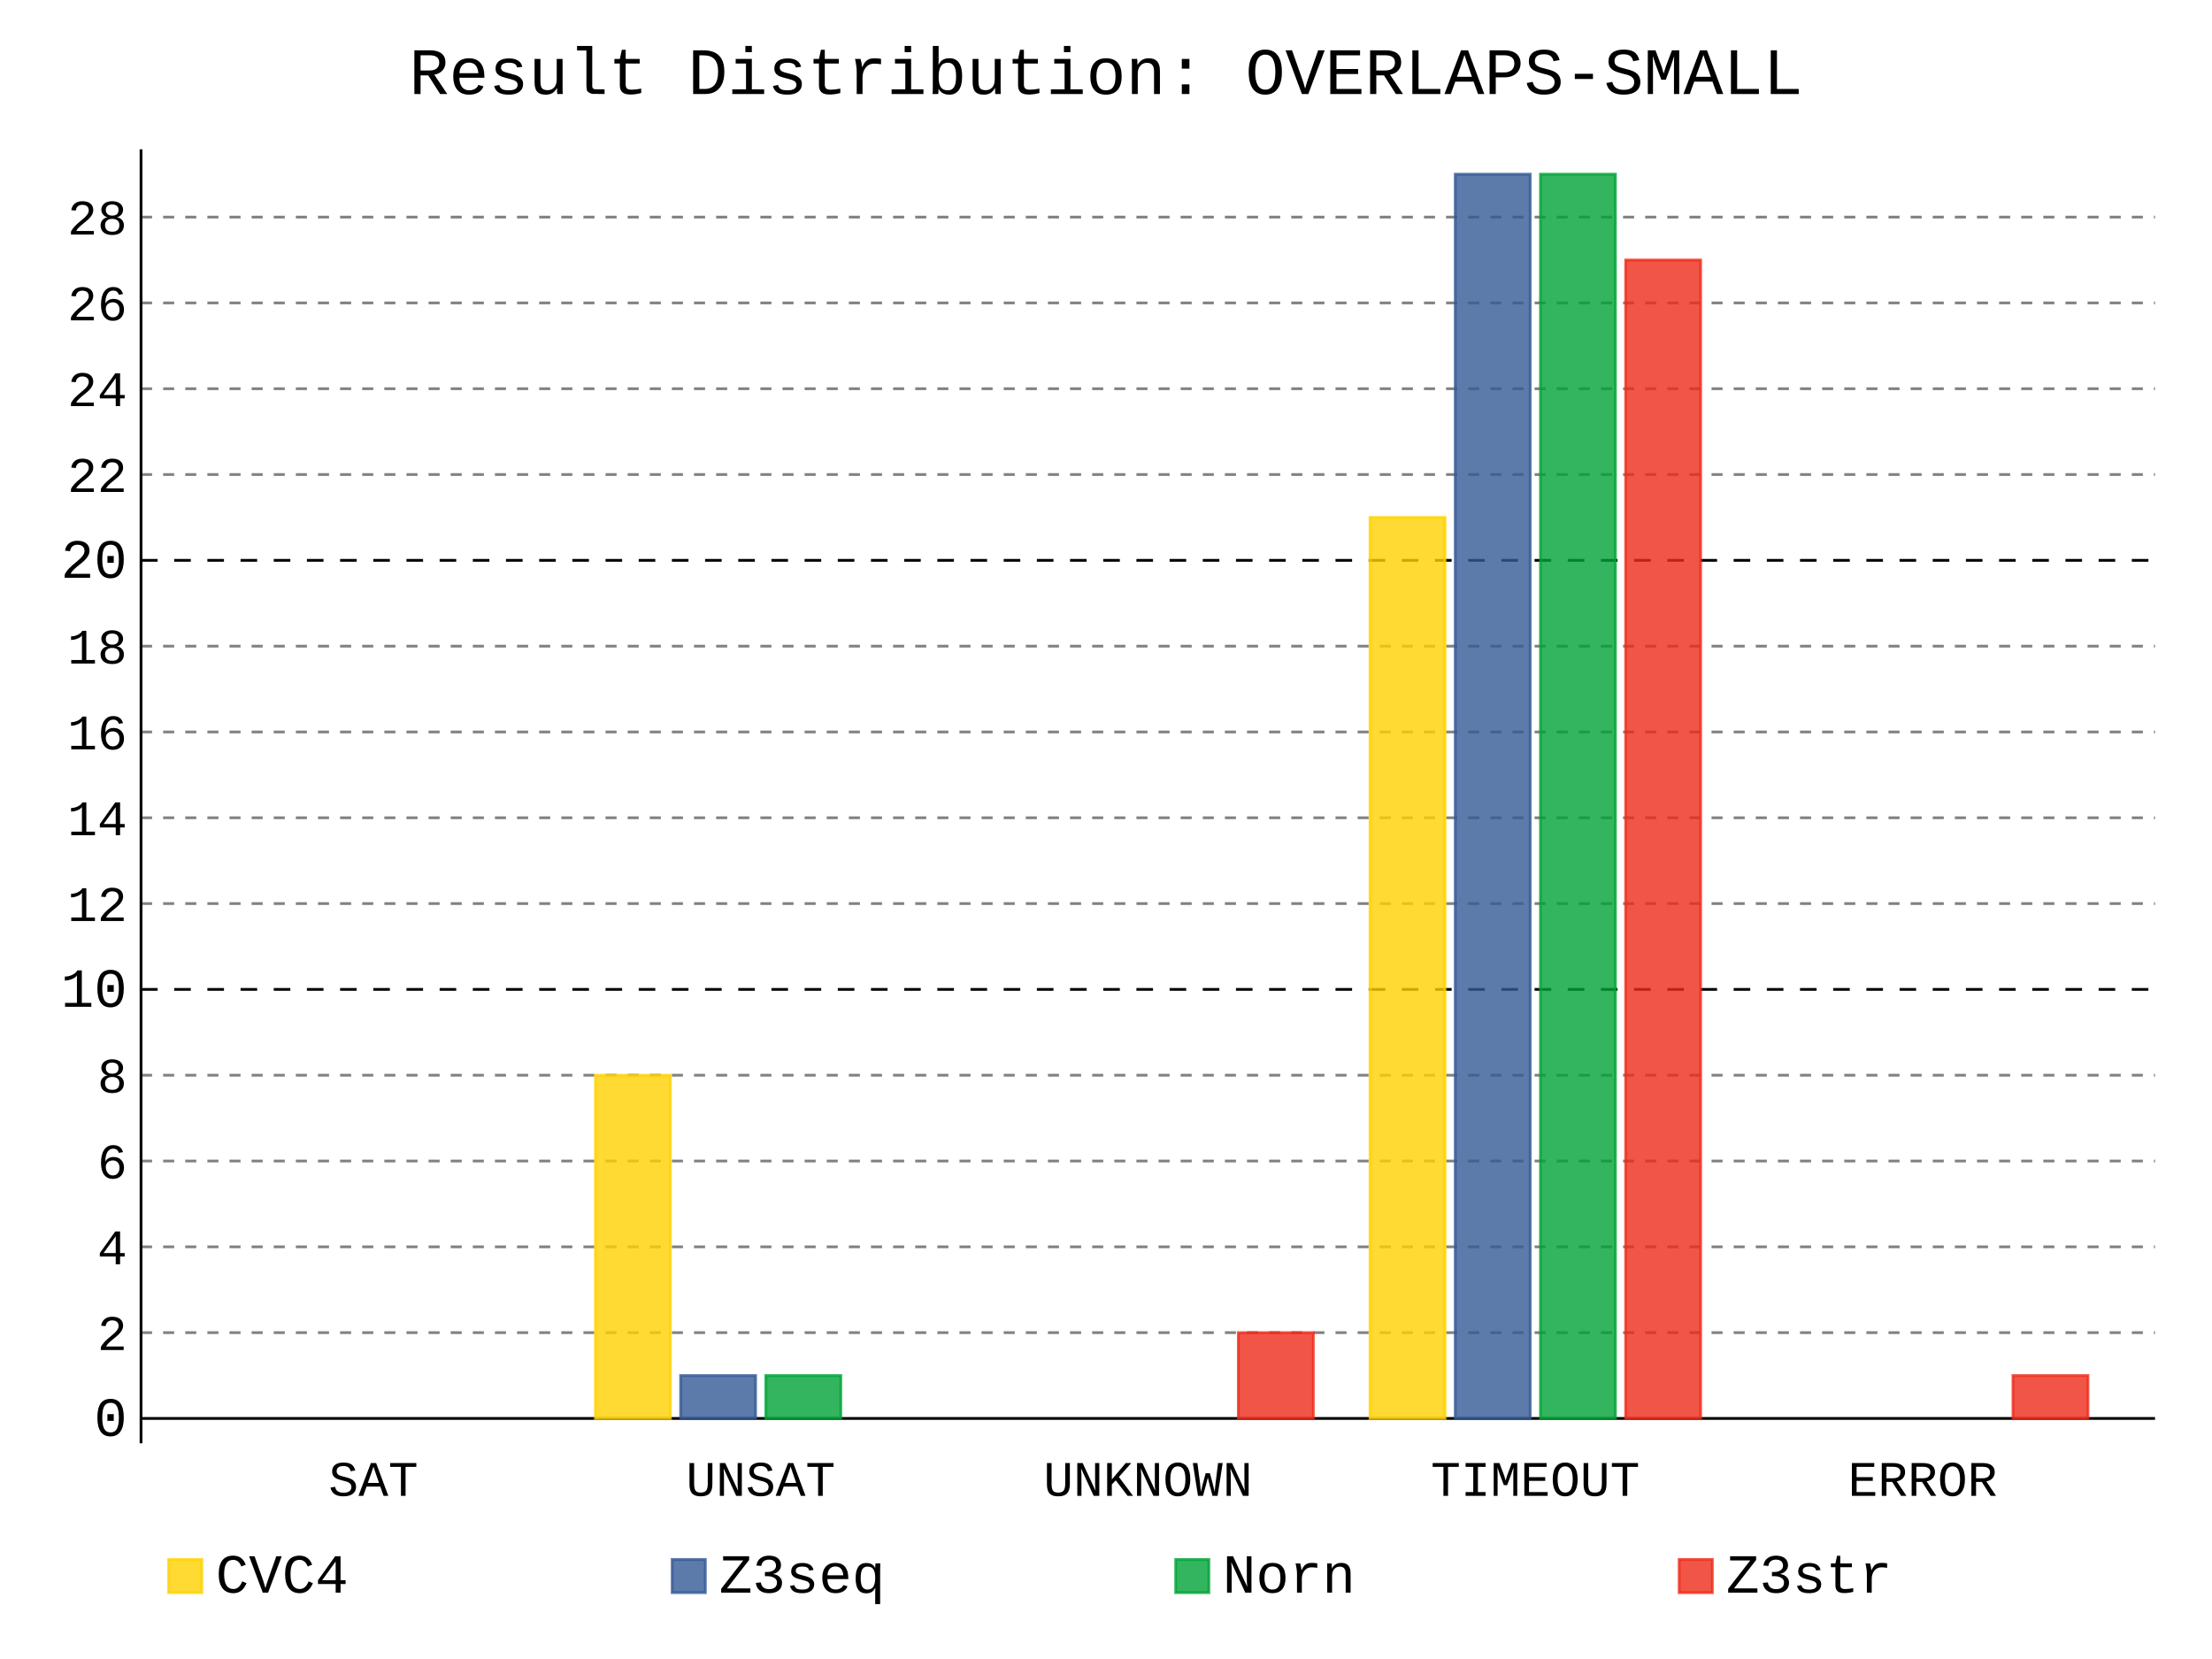
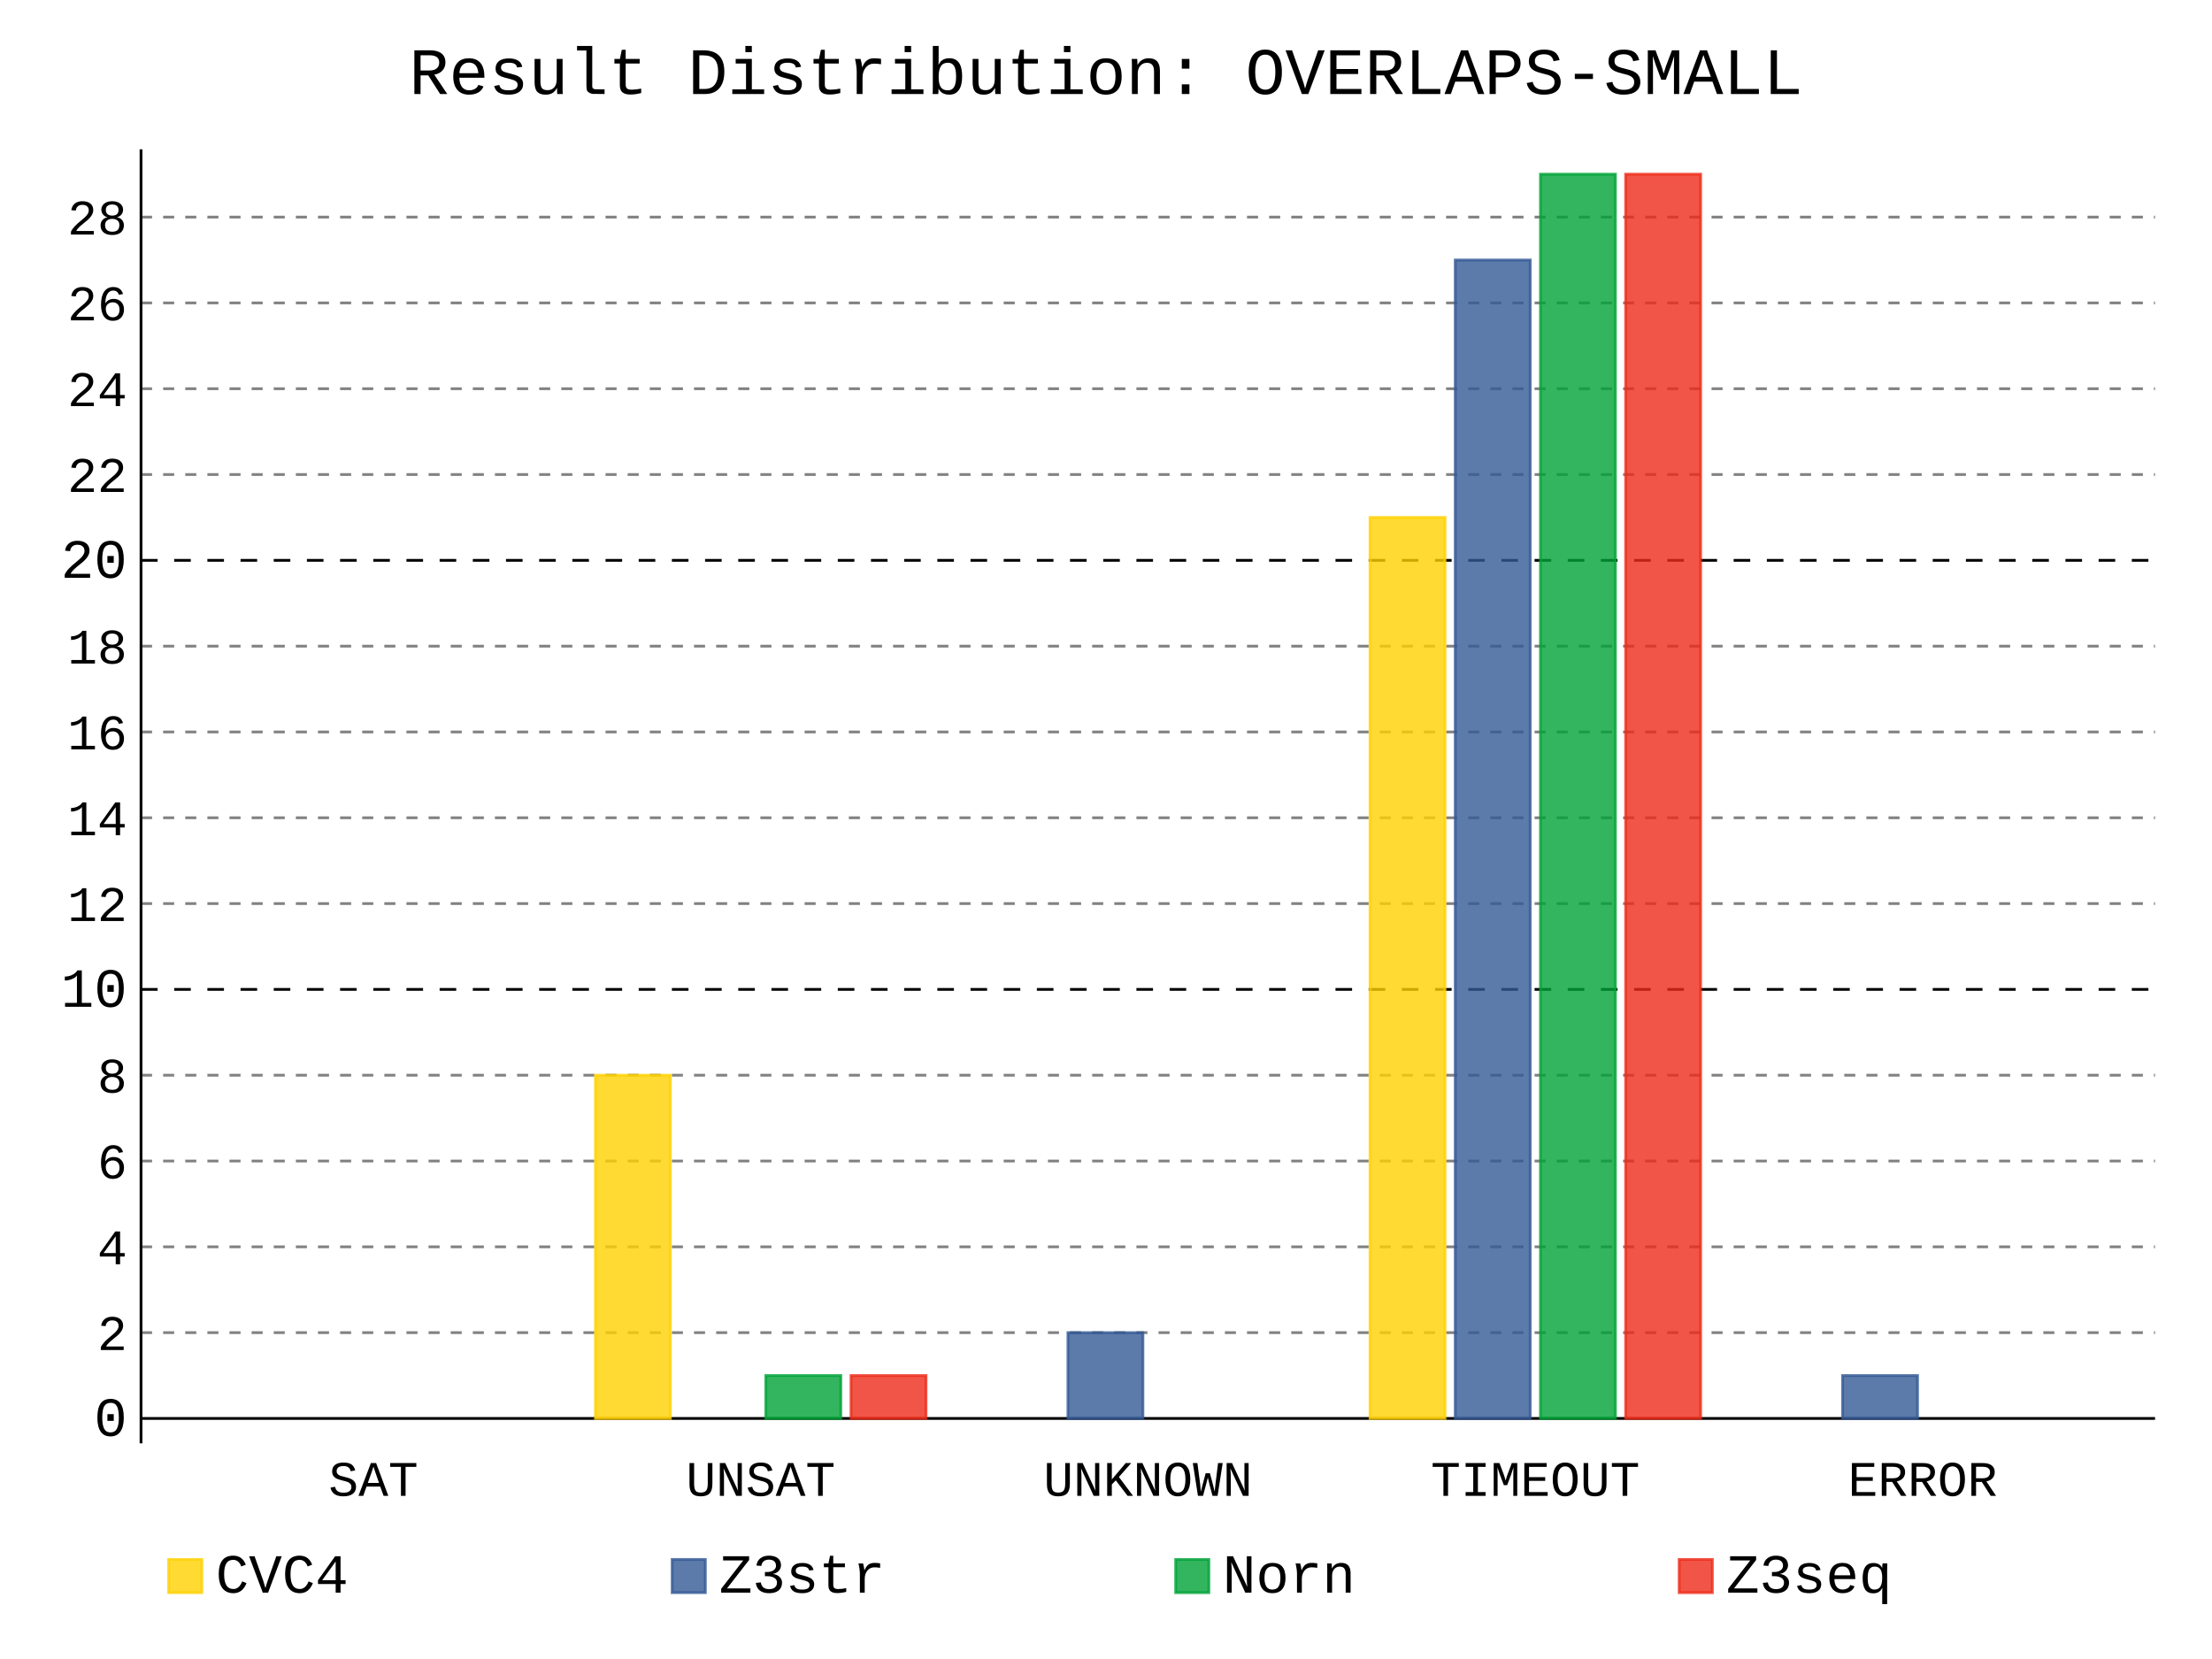
- <svg xmlns="http://www.w3.org/2000/svg" id="chart-f5a711dc-3857-4620-9b81-c6507b2f1856" class="pygal-chart" viewBox="0 0 800 600">
+ <svg xmlns="http://www.w3.org/2000/svg" id="chart-1dccd689-fd8d-434d-a533-f8e82f2679fd" class="pygal-chart" viewBox="0 0 800 600">
  <defs>
-     <style type="text/css">#chart-f5a711dc-3857-4620-9b81-c6507b2f1856{-webkit-user-select:none;-webkit-font-smoothing:antialiased;font-family:Consolas,"Liberation Mono",Menlo,Courier,monospace}#chart-f5a711dc-3857-4620-9b81-c6507b2f1856 .title{font-family:Consolas,"Liberation Mono",Menlo,Courier,monospace;font-size:24px}#chart-f5a711dc-3857-4620-9b81-c6507b2f1856 .legends .legend text{font-family:Consolas,"Liberation Mono",Menlo,Courier,monospace;font-size:20px}#chart-f5a711dc-3857-4620-9b81-c6507b2f1856 .axis text{font-family:Consolas,"Liberation Mono",Menlo,Courier,monospace;font-size:18px}#chart-f5a711dc-3857-4620-9b81-c6507b2f1856 .axis text.major{font-family:Consolas,"Liberation Mono",Menlo,Courier,monospace;font-size:20px}#chart-f5a711dc-3857-4620-9b81-c6507b2f1856 .text-overlay text.value{font-family:Consolas,"Liberation Mono",Menlo,Courier,monospace;font-size:22px}#chart-f5a711dc-3857-4620-9b81-c6507b2f1856 .text-overlay text.label{font-family:Consolas,"Liberation Mono",Menlo,Courier,monospace;font-size:20px}#chart-f5a711dc-3857-4620-9b81-c6507b2f1856 .tooltip{font-family:Consolas,"Liberation Mono",Menlo,Courier,monospace;font-size:20px}#chart-f5a711dc-3857-4620-9b81-c6507b2f1856 text.no_data{font-family:Consolas,"Liberation Mono",Menlo,Courier,monospace;font-size:64px}
- #chart-f5a711dc-3857-4620-9b81-c6507b2f1856{background-color:#FFFFFF}#chart-f5a711dc-3857-4620-9b81-c6507b2f1856 path,#chart-f5a711dc-3857-4620-9b81-c6507b2f1856 line,#chart-f5a711dc-3857-4620-9b81-c6507b2f1856 rect,#chart-f5a711dc-3857-4620-9b81-c6507b2f1856 circle{-webkit-transition:100ms;-moz-transition:100ms;transition:100ms}#chart-f5a711dc-3857-4620-9b81-c6507b2f1856 .graph &gt; .background{fill:#FFFFFF}#chart-f5a711dc-3857-4620-9b81-c6507b2f1856 .plot &gt; .background{fill:#FFFFFF}#chart-f5a711dc-3857-4620-9b81-c6507b2f1856 .graph{fill:#000000}#chart-f5a711dc-3857-4620-9b81-c6507b2f1856 text.no_data{fill:#000000}#chart-f5a711dc-3857-4620-9b81-c6507b2f1856 .title{fill:#000000}#chart-f5a711dc-3857-4620-9b81-c6507b2f1856 .legends .legend text{fill:#000000}#chart-f5a711dc-3857-4620-9b81-c6507b2f1856 .legends .legend:hover text{fill:#000000}#chart-f5a711dc-3857-4620-9b81-c6507b2f1856 .axis .line{stroke:#000000}#chart-f5a711dc-3857-4620-9b81-c6507b2f1856 .axis .guide.line{stroke:#828282}#chart-f5a711dc-3857-4620-9b81-c6507b2f1856 .axis .major.line{stroke:#000000}#chart-f5a711dc-3857-4620-9b81-c6507b2f1856 .axis text.major{fill:#000000}#chart-f5a711dc-3857-4620-9b81-c6507b2f1856 .axis.y .guides:hover .guide.line,#chart-f5a711dc-3857-4620-9b81-c6507b2f1856 .line-graph .axis.x .guides:hover .guide.line,#chart-f5a711dc-3857-4620-9b81-c6507b2f1856 .stackedline-graph .axis.x .guides:hover .guide.line,#chart-f5a711dc-3857-4620-9b81-c6507b2f1856 .xy-graph .axis.x .guides:hover .guide.line{stroke:#000000}#chart-f5a711dc-3857-4620-9b81-c6507b2f1856 .axis .guides:hover text{fill:#000000}#chart-f5a711dc-3857-4620-9b81-c6507b2f1856 .reactive{fill-opacity:.8;stroke-opacity:.8}#chart-f5a711dc-3857-4620-9b81-c6507b2f1856 .ci{stroke:#000000}#chart-f5a711dc-3857-4620-9b81-c6507b2f1856 .reactive.active,#chart-f5a711dc-3857-4620-9b81-c6507b2f1856 .active .reactive{fill-opacity:.9;stroke-opacity:.9;stroke-width:4}#chart-f5a711dc-3857-4620-9b81-c6507b2f1856 .ci .reactive.active{stroke-width:1.5}#chart-f5a711dc-3857-4620-9b81-c6507b2f1856 .series text{fill:#000000}#chart-f5a711dc-3857-4620-9b81-c6507b2f1856 .tooltip rect{fill:#FFFFFF;stroke:#000000;-webkit-transition:opacity 100ms;-moz-transition:opacity 100ms;transition:opacity 100ms}#chart-f5a711dc-3857-4620-9b81-c6507b2f1856 .tooltip .label{fill:#000000}#chart-f5a711dc-3857-4620-9b81-c6507b2f1856 .tooltip .label{fill:#000000}#chart-f5a711dc-3857-4620-9b81-c6507b2f1856 .tooltip .legend{font-size:.8em;fill:#828282}#chart-f5a711dc-3857-4620-9b81-c6507b2f1856 .tooltip .x_label{font-size:.6em;fill:#000000}#chart-f5a711dc-3857-4620-9b81-c6507b2f1856 .tooltip .xlink{font-size:.5em;text-decoration:underline}#chart-f5a711dc-3857-4620-9b81-c6507b2f1856 .tooltip .value{font-size:1.5em}#chart-f5a711dc-3857-4620-9b81-c6507b2f1856 .bound{font-size:.5em}#chart-f5a711dc-3857-4620-9b81-c6507b2f1856 .max-value{font-size:.75em;fill:#828282}#chart-f5a711dc-3857-4620-9b81-c6507b2f1856 .map-element{fill:#FFFFFF;stroke:#828282 !important}#chart-f5a711dc-3857-4620-9b81-c6507b2f1856 .map-element .reactive{fill-opacity:inherit;stroke-opacity:inherit}#chart-f5a711dc-3857-4620-9b81-c6507b2f1856 .color-0,#chart-f5a711dc-3857-4620-9b81-c6507b2f1856 .color-0 a:visited{stroke:#FFD000;fill:#FFD000}#chart-f5a711dc-3857-4620-9b81-c6507b2f1856 .color-1,#chart-f5a711dc-3857-4620-9b81-c6507b2f1856 .color-1 a:visited{stroke:#345995;fill:#345995}#chart-f5a711dc-3857-4620-9b81-c6507b2f1856 .color-2,#chart-f5a711dc-3857-4620-9b81-c6507b2f1856 .color-2 a:visited{stroke:#01A337;fill:#01A337}#chart-f5a711dc-3857-4620-9b81-c6507b2f1856 .color-3,#chart-f5a711dc-3857-4620-9b81-c6507b2f1856 .color-3 a:visited{stroke:#ED2B1A;fill:#ED2B1A}#chart-f5a711dc-3857-4620-9b81-c6507b2f1856 .text-overlay .color-0 text{fill:black}#chart-f5a711dc-3857-4620-9b81-c6507b2f1856 .text-overlay .color-1 text{fill:black}#chart-f5a711dc-3857-4620-9b81-c6507b2f1856 .text-overlay .color-2 text{fill:black}#chart-f5a711dc-3857-4620-9b81-c6507b2f1856 .text-overlay .color-3 text{fill:black}
- #chart-f5a711dc-3857-4620-9b81-c6507b2f1856 text.no_data{text-anchor:middle}#chart-f5a711dc-3857-4620-9b81-c6507b2f1856 .guide.line{fill:none}#chart-f5a711dc-3857-4620-9b81-c6507b2f1856 .centered{text-anchor:middle}#chart-f5a711dc-3857-4620-9b81-c6507b2f1856 .title{text-anchor:middle}#chart-f5a711dc-3857-4620-9b81-c6507b2f1856 .legends .legend text{fill-opacity:1}#chart-f5a711dc-3857-4620-9b81-c6507b2f1856 .axis.x text{text-anchor:middle}#chart-f5a711dc-3857-4620-9b81-c6507b2f1856 .axis.x:not(.web) text[transform]{text-anchor:start}#chart-f5a711dc-3857-4620-9b81-c6507b2f1856 .axis.x:not(.web) text[transform].backwards{text-anchor:end}#chart-f5a711dc-3857-4620-9b81-c6507b2f1856 .axis.y text{text-anchor:end}#chart-f5a711dc-3857-4620-9b81-c6507b2f1856 .axis.y text[transform].backwards{text-anchor:start}#chart-f5a711dc-3857-4620-9b81-c6507b2f1856 .axis.y2 text{text-anchor:start}#chart-f5a711dc-3857-4620-9b81-c6507b2f1856 .axis.y2 text[transform].backwards{text-anchor:end}#chart-f5a711dc-3857-4620-9b81-c6507b2f1856 .axis .guide.line{stroke-dasharray:4,4}#chart-f5a711dc-3857-4620-9b81-c6507b2f1856 .axis .major.guide.line{stroke-dasharray:6,6}#chart-f5a711dc-3857-4620-9b81-c6507b2f1856 .horizontal .axis.y .guide.line,#chart-f5a711dc-3857-4620-9b81-c6507b2f1856 .horizontal .axis.y2 .guide.line,#chart-f5a711dc-3857-4620-9b81-c6507b2f1856 .vertical .axis.x .guide.line{opacity:0}#chart-f5a711dc-3857-4620-9b81-c6507b2f1856 .horizontal .axis.always_show .guide.line,#chart-f5a711dc-3857-4620-9b81-c6507b2f1856 .vertical .axis.always_show .guide.line{opacity:1 !important}#chart-f5a711dc-3857-4620-9b81-c6507b2f1856 .axis.y .guides:hover .guide.line,#chart-f5a711dc-3857-4620-9b81-c6507b2f1856 .axis.y2 .guides:hover .guide.line,#chart-f5a711dc-3857-4620-9b81-c6507b2f1856 .axis.x .guides:hover .guide.line{opacity:1}#chart-f5a711dc-3857-4620-9b81-c6507b2f1856 .axis .guides:hover text{opacity:1}#chart-f5a711dc-3857-4620-9b81-c6507b2f1856 .nofill{fill:none}#chart-f5a711dc-3857-4620-9b81-c6507b2f1856 .subtle-fill{fill-opacity:.2}#chart-f5a711dc-3857-4620-9b81-c6507b2f1856 .dot{stroke-width:1px;fill-opacity:1}#chart-f5a711dc-3857-4620-9b81-c6507b2f1856 .dot.active{stroke-width:5px}#chart-f5a711dc-3857-4620-9b81-c6507b2f1856 .dot.negative{fill:transparent}#chart-f5a711dc-3857-4620-9b81-c6507b2f1856 text,#chart-f5a711dc-3857-4620-9b81-c6507b2f1856 tspan{stroke:none !important}#chart-f5a711dc-3857-4620-9b81-c6507b2f1856 .series text.active{opacity:1}#chart-f5a711dc-3857-4620-9b81-c6507b2f1856 .tooltip rect{fill-opacity:.95;stroke-width:.5}#chart-f5a711dc-3857-4620-9b81-c6507b2f1856 .tooltip text{fill-opacity:1}#chart-f5a711dc-3857-4620-9b81-c6507b2f1856 .showable{visibility:hidden}#chart-f5a711dc-3857-4620-9b81-c6507b2f1856 .showable.shown{visibility:visible}#chart-f5a711dc-3857-4620-9b81-c6507b2f1856 .gauge-background{fill:rgba(229,229,229,1);stroke:none}#chart-f5a711dc-3857-4620-9b81-c6507b2f1856 .bg-lines{stroke:#FFFFFF;stroke-width:2px}</style>
+     <style type="text/css">#chart-1dccd689-fd8d-434d-a533-f8e82f2679fd{-webkit-user-select:none;-webkit-font-smoothing:antialiased;font-family:Consolas,"Liberation Mono",Menlo,Courier,monospace}#chart-1dccd689-fd8d-434d-a533-f8e82f2679fd .title{font-family:Consolas,"Liberation Mono",Menlo,Courier,monospace;font-size:24px}#chart-1dccd689-fd8d-434d-a533-f8e82f2679fd .legends .legend text{font-family:Consolas,"Liberation Mono",Menlo,Courier,monospace;font-size:20px}#chart-1dccd689-fd8d-434d-a533-f8e82f2679fd .axis text{font-family:Consolas,"Liberation Mono",Menlo,Courier,monospace;font-size:18px}#chart-1dccd689-fd8d-434d-a533-f8e82f2679fd .axis text.major{font-family:Consolas,"Liberation Mono",Menlo,Courier,monospace;font-size:20px}#chart-1dccd689-fd8d-434d-a533-f8e82f2679fd .text-overlay text.value{font-family:Consolas,"Liberation Mono",Menlo,Courier,monospace;font-size:22px}#chart-1dccd689-fd8d-434d-a533-f8e82f2679fd .text-overlay text.label{font-family:Consolas,"Liberation Mono",Menlo,Courier,monospace;font-size:20px}#chart-1dccd689-fd8d-434d-a533-f8e82f2679fd .tooltip{font-family:Consolas,"Liberation Mono",Menlo,Courier,monospace;font-size:20px}#chart-1dccd689-fd8d-434d-a533-f8e82f2679fd text.no_data{font-family:Consolas,"Liberation Mono",Menlo,Courier,monospace;font-size:64px}
+ #chart-1dccd689-fd8d-434d-a533-f8e82f2679fd{background-color:#FFFFFF}#chart-1dccd689-fd8d-434d-a533-f8e82f2679fd path,#chart-1dccd689-fd8d-434d-a533-f8e82f2679fd line,#chart-1dccd689-fd8d-434d-a533-f8e82f2679fd rect,#chart-1dccd689-fd8d-434d-a533-f8e82f2679fd circle{-webkit-transition:100ms;-moz-transition:100ms;transition:100ms}#chart-1dccd689-fd8d-434d-a533-f8e82f2679fd .graph &gt; .background{fill:#FFFFFF}#chart-1dccd689-fd8d-434d-a533-f8e82f2679fd .plot &gt; .background{fill:#FFFFFF}#chart-1dccd689-fd8d-434d-a533-f8e82f2679fd .graph{fill:#000000}#chart-1dccd689-fd8d-434d-a533-f8e82f2679fd text.no_data{fill:#000000}#chart-1dccd689-fd8d-434d-a533-f8e82f2679fd .title{fill:#000000}#chart-1dccd689-fd8d-434d-a533-f8e82f2679fd .legends .legend text{fill:#000000}#chart-1dccd689-fd8d-434d-a533-f8e82f2679fd .legends .legend:hover text{fill:#000000}#chart-1dccd689-fd8d-434d-a533-f8e82f2679fd .axis .line{stroke:#000000}#chart-1dccd689-fd8d-434d-a533-f8e82f2679fd .axis .guide.line{stroke:#828282}#chart-1dccd689-fd8d-434d-a533-f8e82f2679fd .axis .major.line{stroke:#000000}#chart-1dccd689-fd8d-434d-a533-f8e82f2679fd .axis text.major{fill:#000000}#chart-1dccd689-fd8d-434d-a533-f8e82f2679fd .axis.y .guides:hover .guide.line,#chart-1dccd689-fd8d-434d-a533-f8e82f2679fd .line-graph .axis.x .guides:hover .guide.line,#chart-1dccd689-fd8d-434d-a533-f8e82f2679fd .stackedline-graph .axis.x .guides:hover .guide.line,#chart-1dccd689-fd8d-434d-a533-f8e82f2679fd .xy-graph .axis.x .guides:hover .guide.line{stroke:#000000}#chart-1dccd689-fd8d-434d-a533-f8e82f2679fd .axis .guides:hover text{fill:#000000}#chart-1dccd689-fd8d-434d-a533-f8e82f2679fd .reactive{fill-opacity:.8;stroke-opacity:.8}#chart-1dccd689-fd8d-434d-a533-f8e82f2679fd .ci{stroke:#000000}#chart-1dccd689-fd8d-434d-a533-f8e82f2679fd .reactive.active,#chart-1dccd689-fd8d-434d-a533-f8e82f2679fd .active .reactive{fill-opacity:.9;stroke-opacity:.9;stroke-width:4}#chart-1dccd689-fd8d-434d-a533-f8e82f2679fd .ci .reactive.active{stroke-width:1.5}#chart-1dccd689-fd8d-434d-a533-f8e82f2679fd .series text{fill:#000000}#chart-1dccd689-fd8d-434d-a533-f8e82f2679fd .tooltip rect{fill:#FFFFFF;stroke:#000000;-webkit-transition:opacity 100ms;-moz-transition:opacity 100ms;transition:opacity 100ms}#chart-1dccd689-fd8d-434d-a533-f8e82f2679fd .tooltip .label{fill:#000000}#chart-1dccd689-fd8d-434d-a533-f8e82f2679fd .tooltip .label{fill:#000000}#chart-1dccd689-fd8d-434d-a533-f8e82f2679fd .tooltip .legend{font-size:.8em;fill:#828282}#chart-1dccd689-fd8d-434d-a533-f8e82f2679fd .tooltip .x_label{font-size:.6em;fill:#000000}#chart-1dccd689-fd8d-434d-a533-f8e82f2679fd .tooltip .xlink{font-size:.5em;text-decoration:underline}#chart-1dccd689-fd8d-434d-a533-f8e82f2679fd .tooltip .value{font-size:1.5em}#chart-1dccd689-fd8d-434d-a533-f8e82f2679fd .bound{font-size:.5em}#chart-1dccd689-fd8d-434d-a533-f8e82f2679fd .max-value{font-size:.75em;fill:#828282}#chart-1dccd689-fd8d-434d-a533-f8e82f2679fd .map-element{fill:#FFFFFF;stroke:#828282 !important}#chart-1dccd689-fd8d-434d-a533-f8e82f2679fd .map-element .reactive{fill-opacity:inherit;stroke-opacity:inherit}#chart-1dccd689-fd8d-434d-a533-f8e82f2679fd .color-0,#chart-1dccd689-fd8d-434d-a533-f8e82f2679fd .color-0 a:visited{stroke:#FFD000;fill:#FFD000}#chart-1dccd689-fd8d-434d-a533-f8e82f2679fd .color-1,#chart-1dccd689-fd8d-434d-a533-f8e82f2679fd .color-1 a:visited{stroke:#345995;fill:#345995}#chart-1dccd689-fd8d-434d-a533-f8e82f2679fd .color-2,#chart-1dccd689-fd8d-434d-a533-f8e82f2679fd .color-2 a:visited{stroke:#01A337;fill:#01A337}#chart-1dccd689-fd8d-434d-a533-f8e82f2679fd .color-3,#chart-1dccd689-fd8d-434d-a533-f8e82f2679fd .color-3 a:visited{stroke:#ED2B1A;fill:#ED2B1A}#chart-1dccd689-fd8d-434d-a533-f8e82f2679fd .text-overlay .color-0 text{fill:black}#chart-1dccd689-fd8d-434d-a533-f8e82f2679fd .text-overlay .color-1 text{fill:black}#chart-1dccd689-fd8d-434d-a533-f8e82f2679fd .text-overlay .color-2 text{fill:black}#chart-1dccd689-fd8d-434d-a533-f8e82f2679fd .text-overlay .color-3 text{fill:black}
+ #chart-1dccd689-fd8d-434d-a533-f8e82f2679fd text.no_data{text-anchor:middle}#chart-1dccd689-fd8d-434d-a533-f8e82f2679fd .guide.line{fill:none}#chart-1dccd689-fd8d-434d-a533-f8e82f2679fd .centered{text-anchor:middle}#chart-1dccd689-fd8d-434d-a533-f8e82f2679fd .title{text-anchor:middle}#chart-1dccd689-fd8d-434d-a533-f8e82f2679fd .legends .legend text{fill-opacity:1}#chart-1dccd689-fd8d-434d-a533-f8e82f2679fd .axis.x text{text-anchor:middle}#chart-1dccd689-fd8d-434d-a533-f8e82f2679fd .axis.x:not(.web) text[transform]{text-anchor:start}#chart-1dccd689-fd8d-434d-a533-f8e82f2679fd .axis.x:not(.web) text[transform].backwards{text-anchor:end}#chart-1dccd689-fd8d-434d-a533-f8e82f2679fd .axis.y text{text-anchor:end}#chart-1dccd689-fd8d-434d-a533-f8e82f2679fd .axis.y text[transform].backwards{text-anchor:start}#chart-1dccd689-fd8d-434d-a533-f8e82f2679fd .axis.y2 text{text-anchor:start}#chart-1dccd689-fd8d-434d-a533-f8e82f2679fd .axis.y2 text[transform].backwards{text-anchor:end}#chart-1dccd689-fd8d-434d-a533-f8e82f2679fd .axis .guide.line{stroke-dasharray:4,4}#chart-1dccd689-fd8d-434d-a533-f8e82f2679fd .axis .major.guide.line{stroke-dasharray:6,6}#chart-1dccd689-fd8d-434d-a533-f8e82f2679fd .horizontal .axis.y .guide.line,#chart-1dccd689-fd8d-434d-a533-f8e82f2679fd .horizontal .axis.y2 .guide.line,#chart-1dccd689-fd8d-434d-a533-f8e82f2679fd .vertical .axis.x .guide.line{opacity:0}#chart-1dccd689-fd8d-434d-a533-f8e82f2679fd .horizontal .axis.always_show .guide.line,#chart-1dccd689-fd8d-434d-a533-f8e82f2679fd .vertical .axis.always_show .guide.line{opacity:1 !important}#chart-1dccd689-fd8d-434d-a533-f8e82f2679fd .axis.y .guides:hover .guide.line,#chart-1dccd689-fd8d-434d-a533-f8e82f2679fd .axis.y2 .guides:hover .guide.line,#chart-1dccd689-fd8d-434d-a533-f8e82f2679fd .axis.x .guides:hover .guide.line{opacity:1}#chart-1dccd689-fd8d-434d-a533-f8e82f2679fd .axis .guides:hover text{opacity:1}#chart-1dccd689-fd8d-434d-a533-f8e82f2679fd .nofill{fill:none}#chart-1dccd689-fd8d-434d-a533-f8e82f2679fd .subtle-fill{fill-opacity:.2}#chart-1dccd689-fd8d-434d-a533-f8e82f2679fd .dot{stroke-width:1px;fill-opacity:1}#chart-1dccd689-fd8d-434d-a533-f8e82f2679fd .dot.active{stroke-width:5px}#chart-1dccd689-fd8d-434d-a533-f8e82f2679fd .dot.negative{fill:transparent}#chart-1dccd689-fd8d-434d-a533-f8e82f2679fd text,#chart-1dccd689-fd8d-434d-a533-f8e82f2679fd tspan{stroke:none !important}#chart-1dccd689-fd8d-434d-a533-f8e82f2679fd .series text.active{opacity:1}#chart-1dccd689-fd8d-434d-a533-f8e82f2679fd .tooltip rect{fill-opacity:.95;stroke-width:.5}#chart-1dccd689-fd8d-434d-a533-f8e82f2679fd .tooltip text{fill-opacity:1}#chart-1dccd689-fd8d-434d-a533-f8e82f2679fd .showable{visibility:hidden}#chart-1dccd689-fd8d-434d-a533-f8e82f2679fd .showable.shown{visibility:visible}#chart-1dccd689-fd8d-434d-a533-f8e82f2679fd .gauge-background{fill:rgba(229,229,229,1);stroke:none}#chart-1dccd689-fd8d-434d-a533-f8e82f2679fd .bg-lines{stroke:#FFFFFF;stroke-width:2px}</style>
  </defs>
  <g class="graph bar-graph vertical">
    <rect class="background" height="600" width="800" x="0" y="0" />
    <g class="plot" transform="translate(51, 54)">
      <rect class="background" height="468.0" width="728.4" x="0" y="0" />
      <g class="axis y always_show">
        <g class="guides">
          <path class="axis major line" d="M0 459 h728.4" />
          <text class="major" x="-5" y="465.3">0</text>
        </g>
        <g class="guides">
          <path class="guide line" d="M0 427.966 h728.4" />
          <text class="" x="-5" y="434.266">2</text>
        </g>
        <g class="guides">
          <path class="guide line" d="M0 396.931 h728.4" />
          <text class="" x="-5" y="403.231">4</text>
        </g>
        <g class="guides">
          <path class="guide line" d="M0 365.897 h728.4" />
          <text class="" x="-5" y="372.197">6</text>
        </g>
        <g class="guides">
          <path class="guide line" d="M0 334.862 h728.4" />
          <text class="" x="-5" y="341.162">8</text>
        </g>
        <g class="guides">
          <path class="major guide line" d="M0 303.828 h728.4" />
          <text class="major" x="-5" y="310.128">10</text>
        </g>
        <g class="guides">
          <path class="guide line" d="M0 272.793 h728.4" />
          <text class="" x="-5" y="279.093">12</text>
        </g>
        <g class="guides">
          <path class="guide line" d="M0 241.759 h728.4" />
          <text class="" x="-5" y="248.059">14</text>
        </g>
        <g class="guides">
          <path class="guide line" d="M0 210.724 h728.4" />
          <text class="" x="-5" y="217.024">16</text>
        </g>
        <g class="guides">
          <path class="guide line" d="M0 179.69 h728.4" />
          <text class="" x="-5" y="185.99">18</text>
        </g>
        <g class="guides">
          <path class="major guide line" d="M0 148.655 h728.4" />
          <text class="major" x="-5" y="154.955">20</text>
        </g>
        <g class="guides">
          <path class="guide line" d="M0 117.621 h728.4" />
          <text class="" x="-5" y="123.921">22</text>
        </g>
        <g class="guides">
          <path class="guide line" d="M0 86.586 h728.4" />
          <text class="" x="-5" y="92.886">24</text>
        </g>
        <g class="guides">
          <path class="guide line" d="M0 55.552 h728.4" />
          <text class="" x="-5" y="61.852">26</text>
        </g>
        <g class="guides">
          <path class="guide line" d="M0 24.517 h728.4" />
          <text class="" x="-5" y="30.817">28</text>
        </g>
      </g>
      <g class="axis x">
        <path class="line" d="M0 0 v468" />
        <g class="guides">
          <path class="guide line" d="M84.046 0 v468" />
          <text class="" x="84.046" y="487.0">SAT</text>
        </g>
        <g class="guides">
          <path class="guide line" d="M224.123 0 v468" />
          <text class="" x="224.123" y="487.0">UNSAT</text>
        </g>
        <g class="guides">
          <path class="guide line" d="M364.2 0 v468" />
          <text class="" x="364.2" y="487.0">UNKNOWN</text>
        </g>
        <g class="guides">
          <path class="guide line" d="M504.277 0 v468" />
          <text class="" x="504.277" y="487.0">TIMEOUT</text>
        </g>
        <g class="guides">
          <path class="guide line" d="M644.354 0 v468" />
          <text class="" x="644.354" y="487.0">ERROR</text>
        </g>
      </g>
      <g class="series serie-0 color-0">
        <g class="bars">
          <g class="bar">
            <rect class="rect reactive tooltip-trigger" height="0.0" rx="0" ry="0" width="27.119" x="24.261" y="459.0" />
          </g>
          <g class="bar">
            <rect class="rect reactive tooltip-trigger" height="124.138" rx="0" ry="0" width="27.119" x="164.338" y="334.862" />
          </g>
          <g class="bar">
            <rect class="rect reactive tooltip-trigger" height="0.0" rx="0" ry="0" width="27.119" x="304.415" y="459.0" />
          </g>
          <g class="bar">
            <rect class="rect reactive tooltip-trigger" height="325.862" rx="0" ry="0" width="27.119" x="444.492" y="133.138" />
          </g>
          <g class="bar">
            <rect class="rect reactive tooltip-trigger" height="0.0" rx="0" ry="0" width="27.119" x="584.569" y="459.0" />
          </g>
        </g>
      </g>
      <g class="series serie-1 color-1">
        <g class="bars">
          <g class="bar">
            <rect class="rect reactive tooltip-trigger" height="0.0" rx="0" ry="0" width="27.119" x="55.078" y="459.0" />
          </g>
          <g class="bar">
-             <rect class="rect reactive tooltip-trigger" height="15.517" rx="0" ry="0" width="27.119" x="195.155" y="443.483" />
-           </g>
-           <g class="bar">
-             <rect class="rect reactive tooltip-trigger" height="0.0" rx="0" ry="0" width="27.119" x="335.232" y="459.0" />
-           </g>
-           <g class="bar">
-             <rect class="rect reactive tooltip-trigger" height="450.0" rx="0" ry="0" width="27.119" x="475.309" y="9.0" />
-           </g>
-           <g class="bar">
-             <rect class="rect reactive tooltip-trigger" height="0.0" rx="0" ry="0" width="27.119" x="615.386" y="459.0" />
+             <rect class="rect reactive tooltip-trigger" height="0.0" rx="0" ry="0" width="27.119" x="195.155" y="459.0" />
+           </g>
+           <g class="bar">
+             <rect class="rect reactive tooltip-trigger" height="31.034" rx="0" ry="0" width="27.119" x="335.232" y="427.966" />
+           </g>
+           <g class="bar">
+             <rect class="rect reactive tooltip-trigger" height="418.966" rx="0" ry="0" width="27.119" x="475.309" y="40.034" />
+           </g>
+           <g class="bar">
+             <rect class="rect reactive tooltip-trigger" height="15.517" rx="0" ry="0" width="27.119" x="615.386" y="443.483" />
          </g>
        </g>
      </g>
      <g class="series serie-2 color-2">
        <g class="bars">
          <g class="bar">
            <rect class="rect reactive tooltip-trigger" height="0.0" rx="0" ry="0" width="27.119" x="85.895" y="459.0" />
          </g>
          <g class="bar">
            <rect class="rect reactive tooltip-trigger" height="15.517" rx="0" ry="0" width="27.119" x="225.972" y="443.483" />
          </g>
          <g class="bar">
            <rect class="rect reactive tooltip-trigger" height="0.0" rx="0" ry="0" width="27.119" x="366.049" y="459.0" />
          </g>
          <g class="bar">
            <rect class="rect reactive tooltip-trigger" height="450.0" rx="0" ry="0" width="27.119" x="506.126" y="9.0" />
          </g>
          <g class="bar">
            <rect class="rect reactive tooltip-trigger" height="0.0" rx="0" ry="0" width="27.119" x="646.203" y="459.0" />
          </g>
        </g>
      </g>
      <g class="series serie-3 color-3">
        <g class="bars">
          <g class="bar">
            <rect class="rect reactive tooltip-trigger" height="0.0" rx="0" ry="0" width="27.119" x="116.712" y="459.0" />
          </g>
          <g class="bar">
-             <rect class="rect reactive tooltip-trigger" height="0.0" rx="0" ry="0" width="27.119" x="256.789" y="459.0" />
-           </g>
-           <g class="bar">
-             <rect class="rect reactive tooltip-trigger" height="31.034" rx="0" ry="0" width="27.119" x="396.866" y="427.966" />
-           </g>
-           <g class="bar">
-             <rect class="rect reactive tooltip-trigger" height="418.966" rx="0" ry="0" width="27.119" x="536.943" y="40.034" />
-           </g>
-           <g class="bar">
-             <rect class="rect reactive tooltip-trigger" height="15.517" rx="0" ry="0" width="27.119" x="677.02" y="443.483" />
+             <rect class="rect reactive tooltip-trigger" height="15.517" rx="0" ry="0" width="27.119" x="256.789" y="443.483" />
+           </g>
+           <g class="bar">
+             <rect class="rect reactive tooltip-trigger" height="0.0" rx="0" ry="0" width="27.119" x="396.866" y="459.0" />
+           </g>
+           <g class="bar">
+             <rect class="rect reactive tooltip-trigger" height="450.0" rx="0" ry="0" width="27.119" x="536.943" y="9.0" />
+           </g>
+           <g class="bar">
+             <rect class="rect reactive tooltip-trigger" height="0.0" rx="0" ry="0" width="27.119" x="677.02" y="459.0" />
          </g>
        </g>
      </g>
    </g>
    <g class="titles">
      <text class="title plot_title" x="400.0" y="34">Result Distribution: OVERLAPS-SMALL</text>
    </g>
    <g class="plot overlay" transform="translate(51, 54)">
      <g class="series serie-0 color-0" />
      <g class="series serie-1 color-1" />
      <g class="series serie-2 color-2" />
      <g class="series serie-3 color-3" />
    </g>
    <g class="plot text-overlay" transform="translate(51, 54)">
      <g class="series serie-0 color-0" />
      <g class="series serie-1 color-1" />
      <g class="series serie-2 color-2" />
      <g class="series serie-3 color-3" />
    </g>
    <g class="plot tooltip-overlay" transform="translate(51, 54)">
      <g class="tooltip" style="opacity: 0" transform="translate(0 0)">
        <rect class="tooltip-box" height="0" rx="10" ry="10" width="0" />
        <g class="text" />
      </g>
    </g>
    <g class="legends" transform="translate(61, 560)">
      <g class="legend reactive activate-serie" id="activate-serie-0">
        <rect class="color-0 reactive" height="12" width="12" x="0.0" y="4.0" />
        <text x="17.0" y="16.0">CVC4</text>
      </g>
      <g class="legend reactive activate-serie" id="activate-serie-1">
        <rect class="color-1 reactive" height="12" width="12" x="182.1" y="4.0" />
-         <text x="199.1" y="16.0">Z3seq</text>
+         <text x="199.1" y="16.0">Z3str</text>
      </g>
      <g class="legend reactive activate-serie" id="activate-serie-2">
        <rect class="color-2 reactive" height="12" width="12" x="364.2" y="4.0" />
        <text x="381.2" y="16.0">Norn</text>
      </g>
      <g class="legend reactive activate-serie" id="activate-serie-3">
        <rect class="color-3 reactive" height="12" width="12" x="546.3" y="4.0" />
-         <text x="563.3" y="16.0">Z3str</text>
+         <text x="563.3" y="16.0">Z3seq</text>
      </g>
    </g>
  </g>
</svg>
